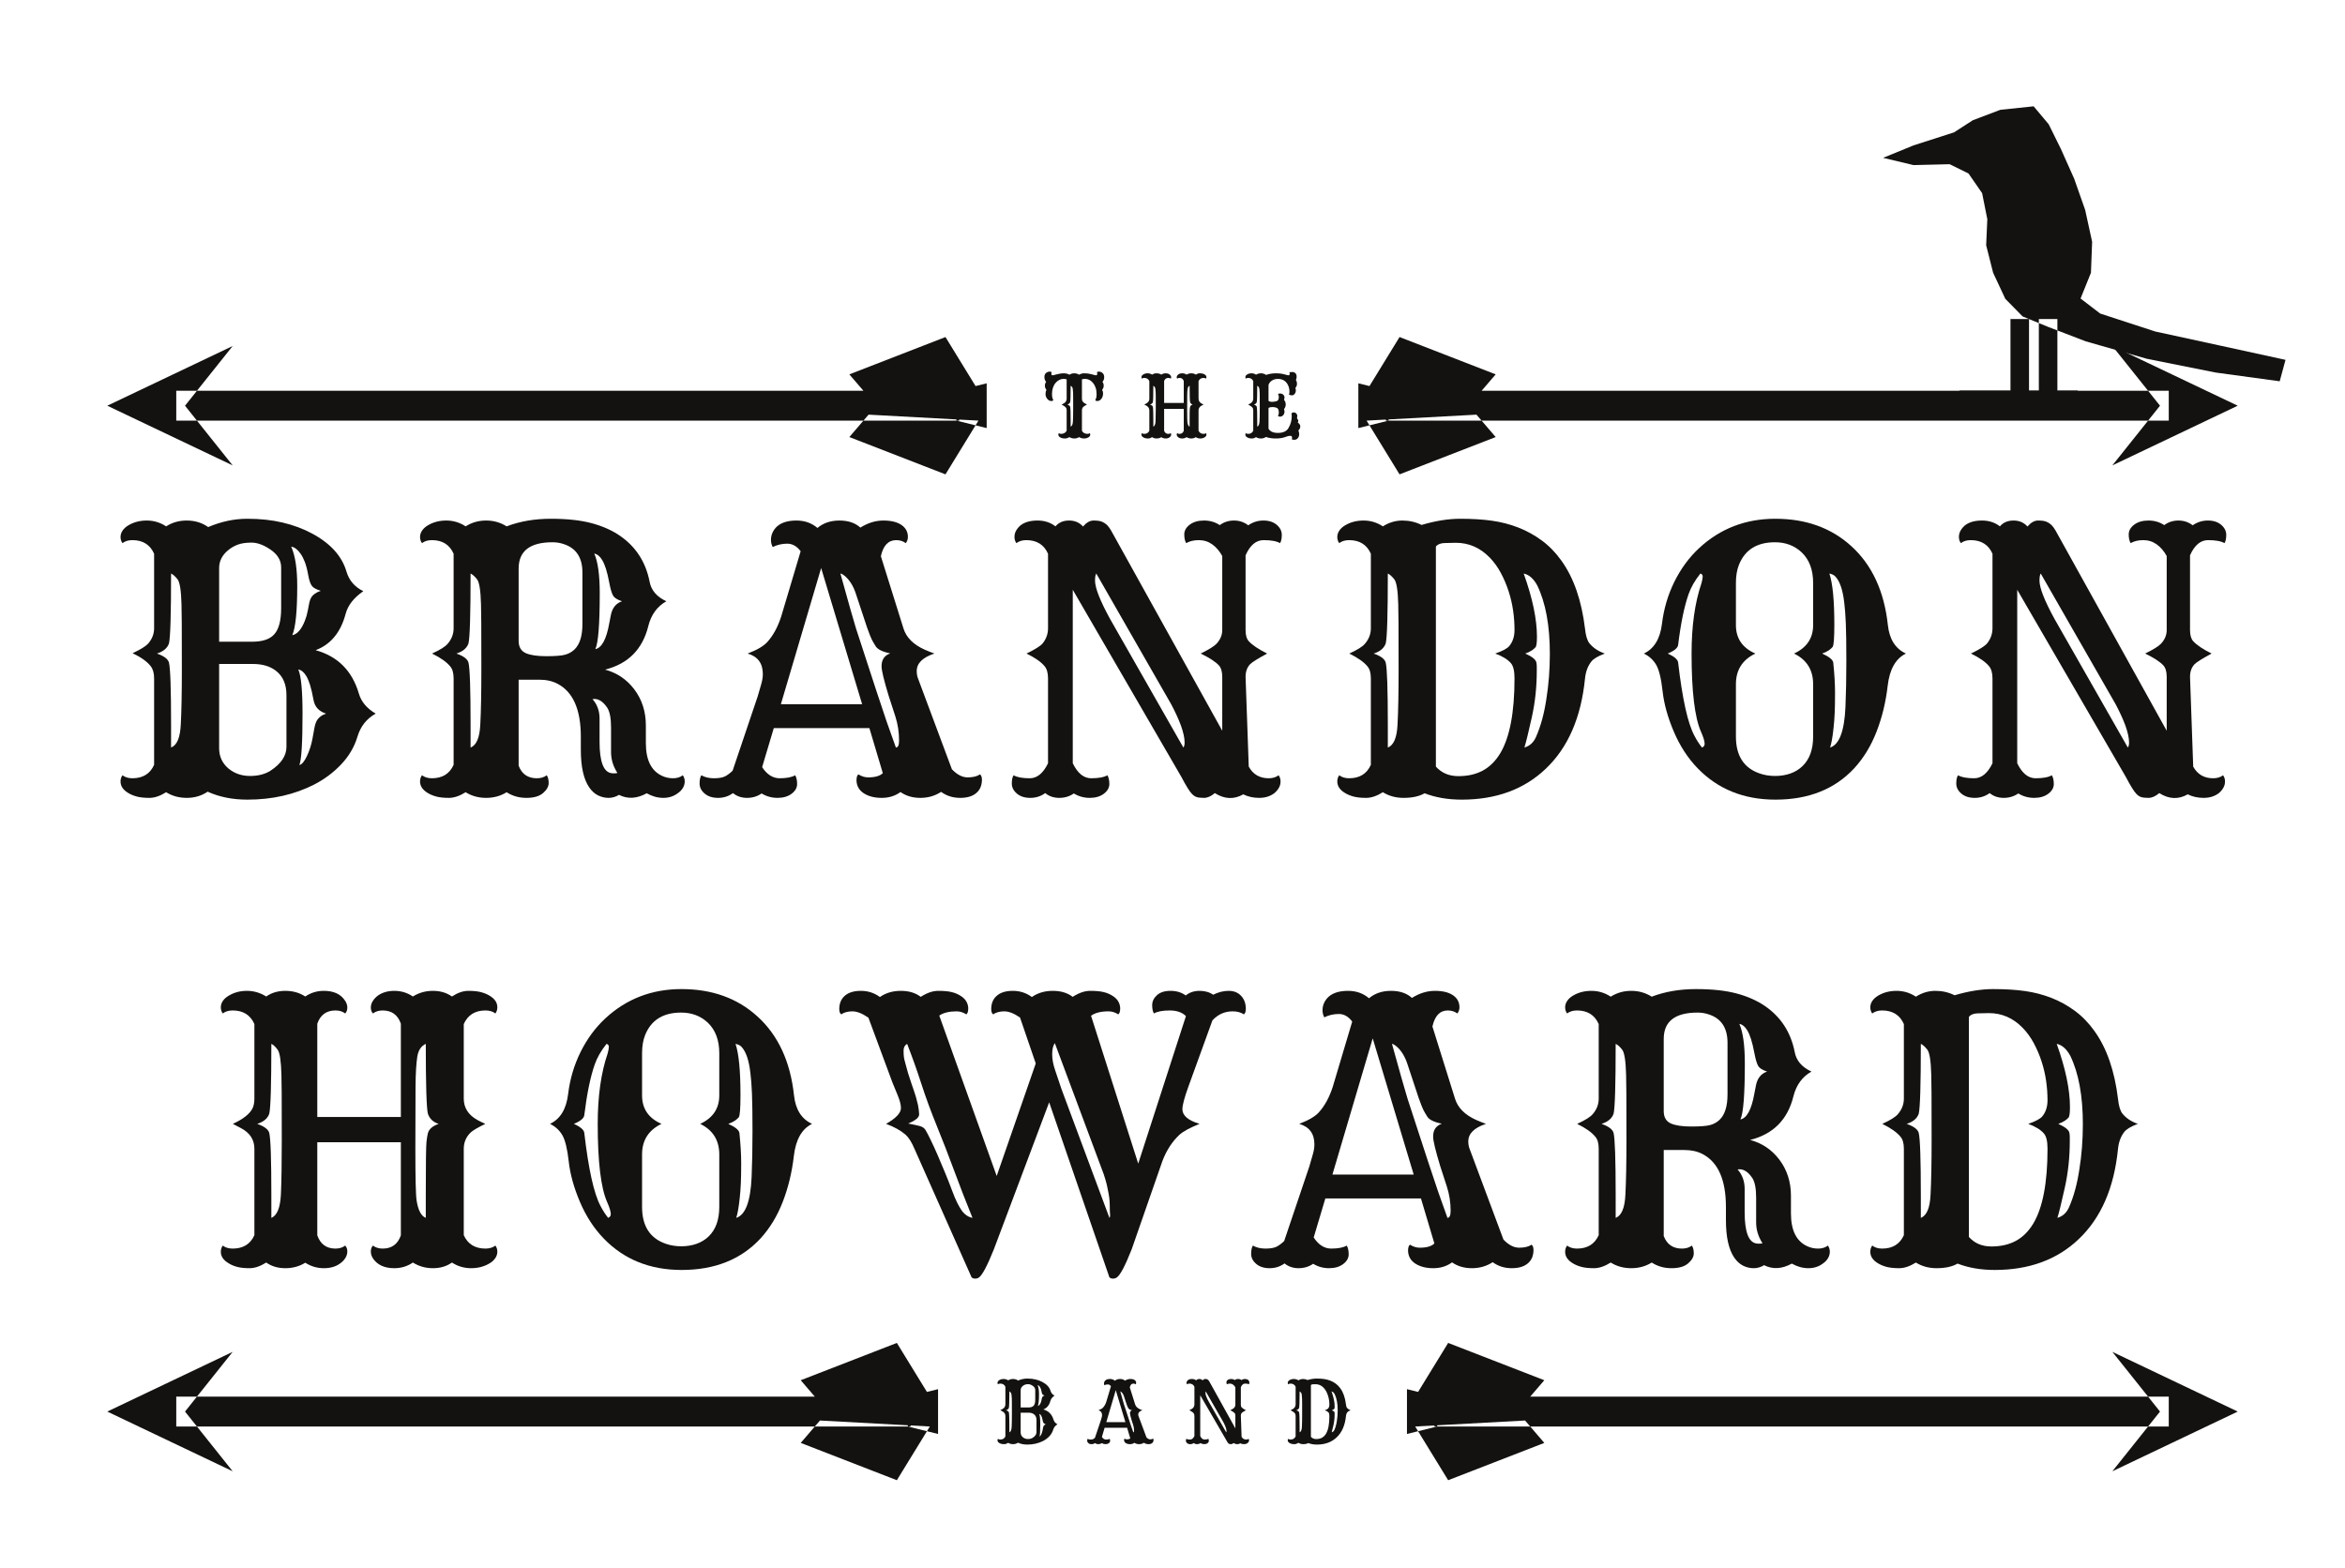
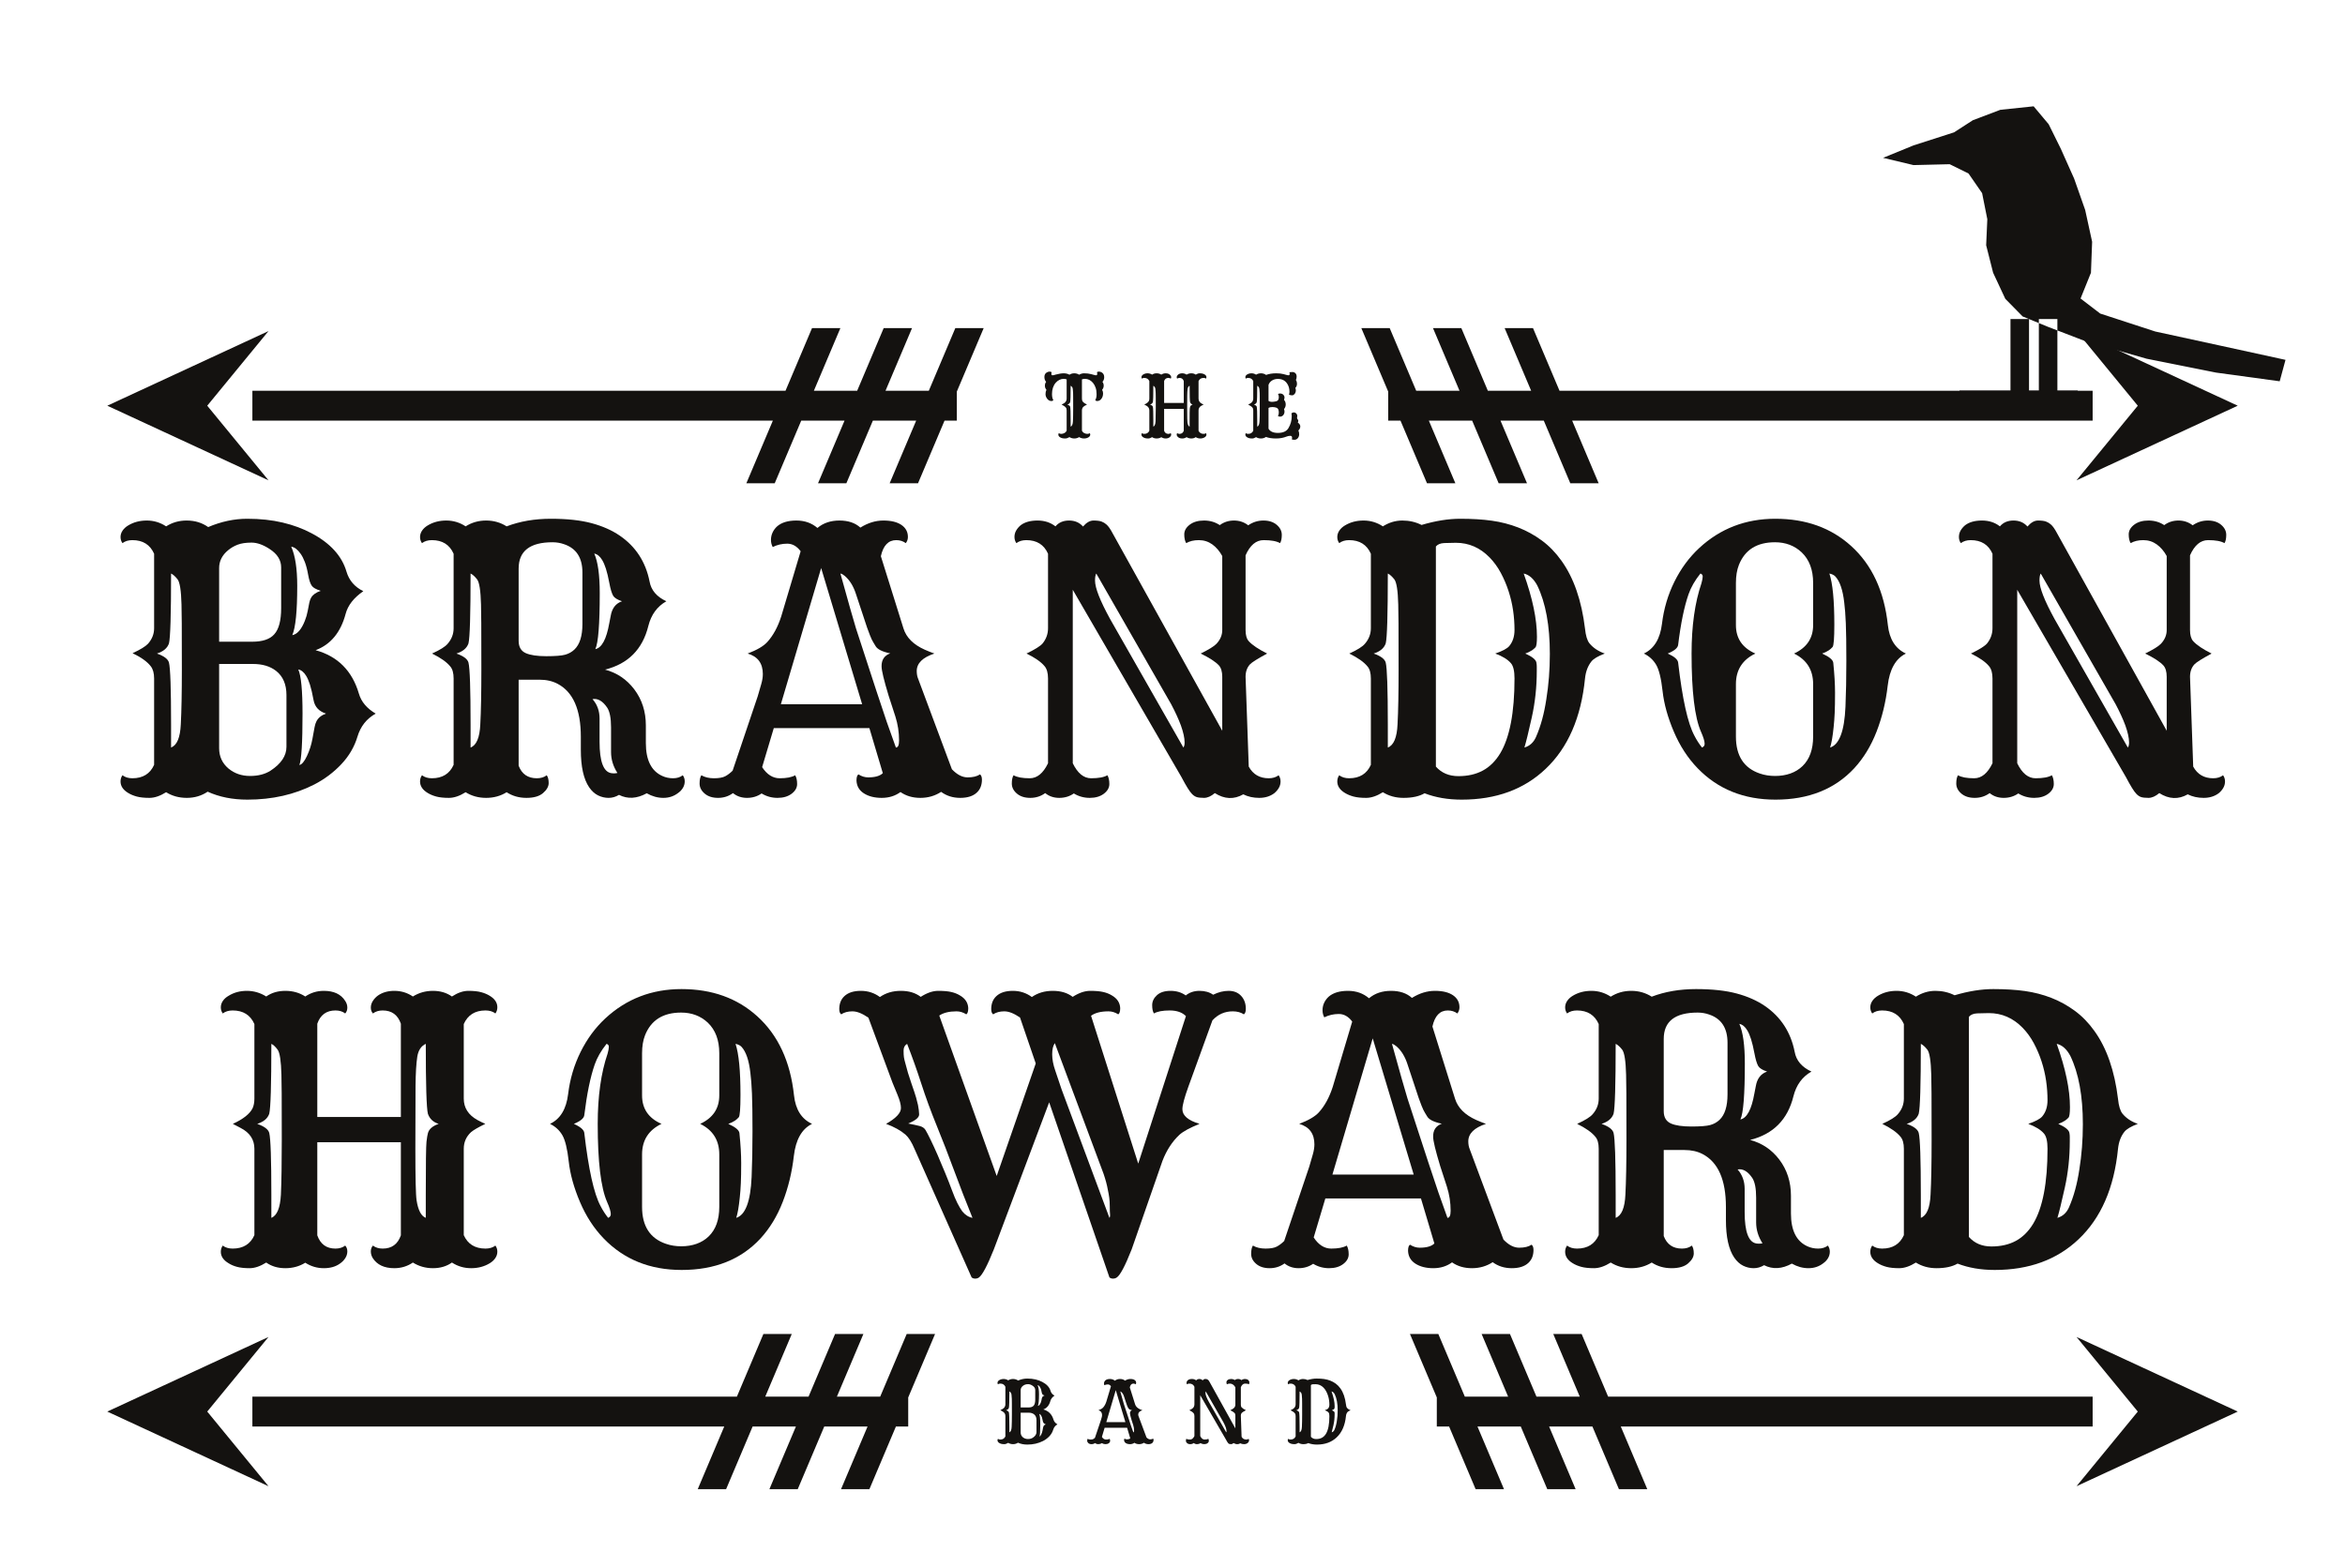
<svg xmlns="http://www.w3.org/2000/svg" viewBox="193.20 -343.69 1013.59 678.27" width="1014" height="678">
  <g fill="#141210">
    <path transform="translate(239.2046,0) scale(0.076433,-0.076433)" d="M450 -20Q384 -20 333 12Q282 -20 238.5 -20.0Q195 -20 167.0 -12.5Q139 -5 118 8Q75 34 75 73Q75 93 86 108Q108 91 142 91Q231 91 265 167V656Q265 701 246 725Q216 764 143 799Q210 830 231 853Q265 892 265 940V1362Q231 1439 142 1439Q108 1439 86 1422Q75 1437 75.0 1456.5Q75 1476 86.5 1493.0Q98 1510 118 1522Q164 1550 223.5 1550.0Q283 1550 333 1517Q385 1550 449 1550Q519 1550 571 1513Q682 1560 792.0 1560.0Q902 1560 992.5 1538.5Q1083 1517 1156 1478Q1315 1394 1354 1260Q1376 1186 1449 1150Q1368 1094 1349 1022Q1307 864 1179 816Q1367 764 1424 570Q1444 501 1519 457Q1442 414 1416.0 327.0Q1390 240 1324.5 170.5Q1259 101 1172 56Q1004 -30 793 -30Q667 -30 568 15Q516 -20 450 -20ZM820 864Q908 864 945 906Q984 949 984 1054V1285Q984 1346 920 1388Q864 1425 816.5 1425.0Q769 1425 738.5 1413.5Q708 1402 684 1382Q633 1340 633 1281V864ZM1041 1402Q1075 1326 1075 1180Q1075 965 1047 901Q1089 909 1118 982Q1129 1009 1134.5 1039.0Q1140 1069 1143.5 1085.5Q1147 1102 1154 1114Q1169 1139 1208 1152Q1168 1165 1158 1180Q1145 1197 1137.0 1242.0Q1129 1287 1118.0 1315.5Q1107 1344 1094 1362Q1069 1398 1041 1402ZM361 265Q411 284 416 396Q422 508 422.0 706.0Q422 904 421.5 969.5Q421 1035 420 1075Q417 1193 397.5 1217.5Q378 1242 361 1250Q361 902 349 854Q335 814 281 797Q341 776 349 746Q361 698 361 395ZM633 261Q633 191 686 146Q737 104 808 104Q877 104 924 134Q1014 193 1014 269V562Q1014 653 955 699Q905 738 824 738H633ZM1081 707Q1105 653 1105 457Q1105 209 1087 166Q1108 170 1130.0 217.0Q1152 264 1161.0 314.0Q1170 364 1173.5 382.0Q1177 400 1184 414Q1200 444 1238 457Q1178 476 1167.5 533.0Q1157 590 1147.0 621.0Q1137 652 1126 670Q1107 702 1081 707Z" />
    <path transform="translate(368.7648,0) scale(0.076433,-0.076433)" d="M565 12Q514 -20 449.0 -20.0Q384 -20 333 12Q282 -20 238.5 -20.0Q195 -20 167.0 -12.5Q139 -5 118 8Q75 34 75 73Q75 93 86 108Q108 91 142 91Q231 91 265 167V656Q265 702 246 724Q216 761 143 797Q211 828 231 852Q265 891 265 940V1362Q231 1439 142 1439Q108 1439 86 1422Q75 1437 75.0 1456.5Q75 1476 86.5 1493.0Q98 1510 118 1522Q164 1550 223.5 1550.0Q283 1550 333 1517Q385 1550 449.0 1550.0Q513 1550 565 1517Q678 1560 815.5 1560.0Q953 1560 1046.0 1535.0Q1139 1510 1206 1464Q1341 1371 1374 1205Q1387 1131 1469 1093Q1391 1049 1367 953Q1318 755 1122 706Q1223 679 1287 595Q1353 508 1353 390V290Q1353 146 1446 104Q1474 91 1507.0 91.0Q1540 91 1562 108Q1573 93 1573.0 73.5Q1573 54 1563.0 37.0Q1553 20 1536 8Q1500 -20 1452.0 -20.0Q1404 -20 1358 6Q1274 -40 1201 -3Q1173 -20 1142.0 -20.0Q1111 -20 1082.5 -6.0Q1054 8 1032 40Q985 109 985 252V326Q985 557 853 626Q809 649 750 649H633V162Q660 91 736 91Q770 91 792 108Q803 93 803.0 64.0Q803 35 771.5 7.5Q740 -20 677.0 -20.0Q614 -20 565 12ZM825 1427Q633 1427 633 1278V869Q633 817 674 799Q713 782 789.5 782.0Q866 782 896.5 790.5Q927 799 949 820Q994 863 994 964V1256Q994 1381 890 1416Q859 1427 825 1427ZM1061 1363Q1092 1293 1092 1139Q1092 874 1067 822Q1122 833 1146 969L1154 1010Q1165 1075 1218 1093Q1179 1106 1168 1124Q1156 1145 1146.5 1195.5Q1137 1246 1127.0 1277.0Q1117 1308 1106 1326Q1087 1358 1061 1363ZM361 265Q411 284 416 396Q422 508 422.0 706.0Q422 904 421.5 969.5Q421 1035 420 1075Q417 1193 397.5 1217.5Q378 1242 361 1250Q361 902 349 854Q335 814 281 797Q341 776 349 746Q361 698 361 395ZM1051 539Q1091 494 1091 429V297Q1091 131 1157 120Q1175 117 1192 121Q1156 177 1156 239V379Q1156 458 1134 491Q1096 547 1051 539Z" />
    <path transform="translate(500.771,0) scale(0.076433,-0.076433)" d="M119 7Q82 -20 34.5 -20.0Q-13 -20 -41.5 4.5Q-70 29 -70.0 61.0Q-70 93 -60 108Q-31 91 11.5 91.0Q54 91 75.5 102.5Q97 114 117 134L259 555L279 624Q288 655 288 681Q288 772 202 797Q281 827 313 862Q363 917 392 1007L502 1376Q470 1419 426.0 1419.0Q382 1419 344 1400Q334 1418 334.0 1440.5Q334 1463 343.5 1483.0Q353 1503 370 1518Q408 1550 478.0 1550.0Q548 1550 597 1508Q647 1550 721.5 1550.0Q796 1550 840 1510Q904 1550 970.0 1550.0Q1036 1550 1072.5 1525.0Q1109 1500 1109 1457Q1109 1437 1097 1422Q1074 1439 1043 1439Q976 1439 956 1348L1084 939Q1108 862 1204 819Q1231 807 1259 797Q1159 764 1159 698Q1159 673 1167 654L1358 142Q1402 96 1447.0 96.0Q1492 96 1517 113Q1528 105 1528.0 83.0Q1528 61 1521.0 42.5Q1514 24 1499 10Q1467 -20 1405.0 -20.0Q1343 -20 1297 14Q1245 -20 1179.5 -20.0Q1114 -20 1067 13Q1022 -20 961.0 -20.0Q900 -20 860.0 5.5Q820 31 818 78Q818 106 829 113Q856 96 884 96Q943 96 967 120L891 375H350L284 154Q325 91 383.5 91.0Q442 91 471 108Q482 90 482.0 58.5Q482 27 451.0 3.5Q420 -20 371.0 -20.0Q322 -20 281 5Q245 -20 198.5 -20.0Q152 -20 119 7ZM850 510 618 1281 390 510ZM1041 265Q1059 265 1059 305Q1059 375 1038 441L1000 558Q960 690 960 724Q959 780 1009 798Q940 812 925 841Q918 853 913.5 860.0Q909 867 904.5 876.5Q900 886 894.0 901.0Q888 916 878 944L816 1131Q794 1201 751 1237Q738 1248 727 1250Q794 1008 815 940Q960 494 989 411ZM1336 175 1338 169Z" />
    <path transform="translate(625.5159,0) scale(0.076433,-0.076433)" d="M254 7Q217 -20 169.5 -20.0Q122 -20 93.5 4.5Q65 29 65.0 61.0Q65 93 75 108Q104 91 166.5 91.0Q229 91 270 176V656Q270 703 250 726Q220 762 148 797Q221 832 240 855Q270 893 270 940V1362Q236 1439 147 1439Q113 1439 91 1422Q80 1437 80.0 1457.0Q80 1477 90.0 1494.0Q100 1511 116 1524Q151 1550 210.5 1550.0Q270 1550 312 1517Q340 1550 389.0 1550.0Q438 1550 468 1516Q497 1550 527.5 1550.0Q558 1550 573.5 1544.0Q589 1538 600 1528Q616 1515 636 1477L1256 360V665Q1256 709 1237 730Q1208 761 1134 797Q1203 831 1223 852Q1256 887 1256 930V1349Q1233 1391 1199.5 1415.0Q1166 1439 1123.5 1439.0Q1081 1439 1052 1422Q1041 1440 1041.0 1471.5Q1041 1503 1072.0 1526.5Q1103 1550 1153.0 1550.0Q1203 1550 1242 1524Q1277 1550 1322.5 1550.0Q1368 1550 1403 1523Q1442 1550 1489.0 1550.0Q1536 1550 1564.5 1525.5Q1593 1501 1593.0 1469.0Q1593 1437 1583 1422Q1554 1439 1490.0 1439.0Q1426 1439 1388 1353V930Q1388 887 1406 867Q1436 834 1510 797Q1429 753 1413 736Q1388 709 1388 665L1406 157Q1442 91 1519 91Q1553 91 1575 108Q1586 93 1586.0 73.0Q1586 53 1576.0 36.0Q1566 19 1550 6Q1515 -20 1465.0 -20.0Q1415 -20 1375 0Q1296 -45 1214 7Q1182 -20 1153.0 -20.0Q1124 -20 1110.0 -15.0Q1096 -10 1084 3Q1065 22 1025 98L410 1158V176Q451 91 514.0 91.0Q577 91 606 108Q617 90 617.0 58.5Q617 27 586.0 3.5Q555 -20 506.0 -20.0Q457 -20 416 5Q380 -20 333.5 -20.0Q287 -20 254 7ZM1036 265Q1043 274 1043.0 293.5Q1043 313 1037.5 337.5Q1032 362 1022 390Q1001 446 967 510L543 1250Q536 1239 536 1210Q536 1148 621 993Z" />
    <path transform="translate(765.5475,0) scale(0.076433,-0.076433)" d="M450 -20Q384 -20 333 12Q282 -20 238.5 -20.0Q195 -20 167.0 -12.5Q139 -5 118 8Q75 34 75 73Q75 93 86 108Q108 91 142 91Q231 91 265 167V656Q265 702 246 724Q216 761 143 797Q211 828 231 852Q265 891 265 940V1362Q231 1439 142 1439Q108 1439 86 1422Q75 1437 75.0 1456.5Q75 1476 86.5 1493.0Q98 1510 118 1522Q164 1550 223.5 1550.0Q283 1550 333 1517Q385 1550 443.5 1550.0Q502 1550 552 1525Q670 1560 771.0 1560.0Q872 1560 950.0 1549.0Q1028 1538 1099.0 1510.5Q1170 1483 1232.5 1437.0Q1295 1391 1344 1322Q1448 1177 1477 938Q1483 879 1502 855Q1534 816 1589 797Q1531 775 1513 752Q1483 714 1477 656Q1444 324 1254 144Q1071 -30 779 -30Q662 -30 569 6Q524 -20 450 -20ZM633 157Q681 103 760.5 103.0Q840 103 898.5 134.5Q957 166 997 232Q1078 367 1078 656Q1078 719 1058 742Q1031 774 969 797Q1030 818 1048 839Q1078 875 1078.0 930.5Q1078 986 1070.0 1041.0Q1062 1096 1044.5 1150.0Q1027 1204 1000.5 1253.5Q974 1303 937 1341Q856 1424 746 1424Q712 1424 680.0 1422.5Q648 1421 633 1403ZM1130 1250Q1205 1041 1205 892Q1205 841 1196.5 832.0Q1188 823 1178 816Q1160 804 1139 797Q1199 770 1202 745Q1204 734 1204 723V698Q1204 563 1176.0 436.5Q1148 310 1134 265Q1179 278 1199.5 324.5Q1220 371 1234.5 424.5Q1249 478 1258 538Q1278 661 1278 795Q1278 1035 1207 1182Q1176 1240 1130 1250ZM361 265Q411 284 416 396Q422 508 422.0 706.0Q422 904 421.5 969.5Q421 1035 420 1075Q417 1193 397.5 1217.5Q378 1242 361 1250Q361 902 349 854Q335 814 281 797Q341 776 349 746Q361 698 361 395Z" />
    <path transform="translate(900.3817,0) scale(0.076433,-0.076433)" d="M46 797Q133 838 148.5 965.5Q164 1093 219.0 1204.0Q274 1315 359 1394Q538 1560 790 1560Q1049 1560 1219 1406Q1396 1246 1427 958Q1440 838 1529 797Q1442 754 1426.0 615.0Q1410 476 1363.0 355.0Q1316 234 1237 148Q1072 -30 791 -30Q522 -30 350 148Q267 234 215.5 355.0Q164 476 152.0 584.0Q140 692 115.5 733.5Q91 775 46 797ZM677 797Q567 744 567 624V327Q567 164 702 118Q742 104 789.0 104.0Q836 104 875.5 118.0Q915 132 944 160Q1004 218 1004 327V624Q1004 744 896 797Q1004 847 1004 958V1197Q1004 1308 939 1370Q878 1427 788 1427Q635 1427 584 1299Q567 1256 567 1197V958Q567 845 677 797ZM1096 1250Q1124 1166 1124 961Q1124 845 1114.0 834.0Q1104 823 1094 816Q1076 804 1055 797Q1115 770 1118 745Q1128 647 1128.0 575.5Q1128 504 1126.0 460.5Q1124 417 1120 380Q1112 301 1100 265Q1178 289 1187 496Q1192 612 1192.0 754.5Q1192 897 1189.0 968.5Q1186 1040 1180 1086Q1168 1192 1130 1233Q1119 1245 1096 1250ZM375 265Q390 271 390 286Q390 308 369 355Q316 476 316 797Q316 1031 372 1195Q379 1220 379.0 1233.0Q379 1246 366 1250Q319 1191 299 1133Q262 1027 240 846Q237 820 181 797Q237 772 240 746Q276 436 332 332Q351 295 375 265Z" />
    <path transform="translate(1034.069,0) scale(0.076433,-0.076433)" d="M254 7Q217 -20 169.5 -20.0Q122 -20 93.5 4.5Q65 29 65.0 61.0Q65 93 75 108Q104 91 166.5 91.0Q229 91 270 176V656Q270 703 250 726Q220 762 148 797Q221 832 240 855Q270 893 270 940V1362Q236 1439 147 1439Q113 1439 91 1422Q80 1437 80.0 1457.0Q80 1477 90.0 1494.0Q100 1511 116 1524Q151 1550 210.5 1550.0Q270 1550 312 1517Q340 1550 389.0 1550.0Q438 1550 468 1516Q497 1550 527.5 1550.0Q558 1550 573.5 1544.0Q589 1538 600 1528Q616 1515 636 1477L1256 360V665Q1256 709 1237 730Q1208 761 1134 797Q1203 831 1223 852Q1256 887 1256 930V1349Q1233 1391 1199.5 1415.0Q1166 1439 1123.5 1439.0Q1081 1439 1052 1422Q1041 1440 1041.0 1471.5Q1041 1503 1072.0 1526.5Q1103 1550 1153.0 1550.0Q1203 1550 1242 1524Q1277 1550 1322.5 1550.0Q1368 1550 1403 1523Q1442 1550 1489.0 1550.0Q1536 1550 1564.5 1525.5Q1593 1501 1593.0 1469.0Q1593 1437 1583 1422Q1554 1439 1490.0 1439.0Q1426 1439 1388 1353V930Q1388 887 1406 867Q1436 834 1510 797Q1429 753 1413 736Q1388 709 1388 665L1406 157Q1442 91 1519 91Q1553 91 1575 108Q1586 93 1586.0 73.0Q1586 53 1576.0 36.0Q1566 19 1550 6Q1515 -20 1465.0 -20.0Q1415 -20 1375 0Q1296 -45 1214 7Q1182 -20 1153.0 -20.0Q1124 -20 1110.0 -15.0Q1096 -10 1084 3Q1065 22 1025 98L410 1158V176Q451 91 514.0 91.0Q577 91 606 108Q617 90 617.0 58.5Q617 27 586.0 3.5Q555 -20 506.0 -20.0Q457 -20 416 5Q380 -20 333.5 -20.0Q287 -20 254 7ZM1036 265Q1043 274 1043.0 293.5Q1043 313 1037.5 337.5Q1032 362 1022 390Q1001 446 967 510L543 1250Q536 1239 536 1210Q536 1148 621 993Z" />
    <path transform="translate(282.3541,203.4955) scale(0.076433,-0.076433)" d="M556 11Q506 -20 443.0 -20.0Q380 -20 335 12Q284 -20 241.0 -20.0Q198 -20 170.0 -12.5Q142 -5 122 8Q78 34 78 73Q78 93 89 108Q111 91 145 91Q234 91 268 167V656Q268 734 190 774L146 797Q235 838 258 886Q268 908 268 940V1362Q234 1439 145 1439Q111 1439 89 1422Q78 1437 78.0 1456.5Q78 1476 89.5 1493.0Q101 1510 122 1522Q167 1550 225.5 1550.0Q284 1550 335 1518Q380 1550 443.5 1550.0Q507 1550 556 1518Q603 1550 661 1550Q746 1550 782 1493Q794 1475 794.0 1455.0Q794 1435 782 1422Q760 1439 727 1439Q650 1439 624 1364V836H1097V1364Q1071 1439 994 1439Q961 1439 939 1422Q927 1435 927.0 1455.0Q927 1475 938.5 1493.0Q950 1511 968 1524Q1006 1550 1060 1550Q1118 1550 1165 1518Q1216 1550 1278.5 1550.0Q1341 1550 1386 1518Q1435 1550 1479.0 1550.0Q1523 1550 1551.0 1542.5Q1579 1535 1600 1522Q1643 1496 1643 1457Q1643 1437 1632 1422Q1610 1439 1576 1439Q1487 1439 1453 1362V940Q1453 862 1530 819Q1552 807 1575 797Q1515 768 1494 750Q1453 712 1453 656V167Q1487 91 1576 91Q1610 91 1632 108Q1643 93 1643.0 73.5Q1643 54 1631.5 37.0Q1620 20 1600 8Q1554 -20 1494.5 -20.0Q1435 -20 1386 12Q1341 -20 1278.5 -20.0Q1216 -20 1165 12Q1118 -20 1060 -20Q975 -20 938 37Q927 55 927.0 75.0Q927 95 939 108Q961 91 994 91Q1071 91 1097 166V693H624V166Q650 91 727 91Q760 91 782 108Q794 95 794.0 75.0Q794 55 782.5 37.0Q771 19 752 6Q716 -20 661 -20Q604 -20 556 11ZM1186 364Q1199 280 1238 265V395Q1238 661 1242.0 695.5Q1246 730 1250 744Q1259 779 1311 797Q1265 811 1250 854Q1238 902 1238 1250Q1199 1232 1190 1178Q1181 1119 1180.0 1011.5Q1179 904 1179.0 656.0Q1179 408 1186 364ZM364 265Q412 284 418 396Q423 508 423.0 706.0Q423 904 422.5 969.5Q422 1035 421 1075Q418 1192 399.5 1217.0Q381 1242 364 1250Q364 902 352 854Q338 814 284 797Q344 776 352 746Q364 698 364 395Z" />
    <path transform="translate(427.201,203.4955) scale(0.076433,-0.076433)" d="M46 797Q133 838 148.5 965.5Q164 1093 219.0 1204.0Q274 1315 359 1394Q538 1560 790 1560Q1049 1560 1219 1406Q1396 1246 1427 958Q1440 838 1529 797Q1442 754 1426.0 615.0Q1410 476 1363.0 355.0Q1316 234 1237 148Q1072 -30 791 -30Q522 -30 350 148Q267 234 215.5 355.0Q164 476 152.0 584.0Q140 692 115.5 733.5Q91 775 46 797ZM677 797Q567 744 567 624V327Q567 164 702 118Q742 104 789.0 104.0Q836 104 875.5 118.0Q915 132 944 160Q1004 218 1004 327V624Q1004 744 896 797Q1004 847 1004 958V1197Q1004 1308 939 1370Q878 1427 788 1427Q635 1427 584 1299Q567 1256 567 1197V958Q567 845 677 797ZM1096 1250Q1124 1166 1124 961Q1124 845 1114.0 834.0Q1104 823 1094 816Q1076 804 1055 797Q1115 770 1118 745Q1128 647 1128.0 575.5Q1128 504 1126.0 460.5Q1124 417 1120 380Q1112 301 1100 265Q1178 289 1187 496Q1192 612 1192.0 754.5Q1192 897 1189.0 968.5Q1186 1040 1180 1086Q1168 1192 1130 1233Q1119 1245 1096 1250ZM375 265Q390 271 390 286Q390 308 369 355Q316 476 316 797Q316 1031 372 1195Q379 1220 379.0 1233.0Q379 1246 366 1250Q319 1191 299 1133Q262 1027 240 846Q237 820 181 797Q237 772 240 746Q276 436 332 332Q351 295 375 265Z" />
    <path transform="translate(560.8887,203.4955) scale(0.076433,-0.076433)" d="M1876 880Q1876 826 1973 797Q1891 764 1859 735Q1798 678 1763 587L1589 87Q1533 -55 1504 -73Q1495 -79 1483.0 -79.0Q1471 -79 1463 -72L1122 919L809 87Q753 -53 724 -73Q715 -79 703.0 -79.0Q691 -79 683 -72L360 655Q336 712 309 736Q267 772 199 797Q285 846 283 888Q283 915 263 963L235 1031L99 1398Q47 1434 8.5 1434.0Q-30 1434 -55 1417Q-66 1425 -66.0 1447.0Q-66 1469 -59.0 1487.5Q-52 1506 -37 1520Q-5 1550 56.0 1550.0Q117 1550 164 1515Q214 1550 282.5 1550.0Q351 1550 395 1516Q448 1550 494.0 1550.0Q540 1550 568.0 1543.5Q596 1537 617 1524Q662 1498 664 1452Q664 1424 653 1417Q626 1434 598 1434Q535 1434 500 1410L825 502L1046 1139L957 1399Q906 1434 868.0 1434.0Q830 1434 805 1417Q794 1425 794.0 1447.0Q794 1469 801.0 1487.5Q808 1506 823 1520Q855 1550 916.0 1550.0Q977 1550 1024 1515Q1074 1550 1142.5 1550.0Q1211 1550 1255 1516Q1308 1550 1354.0 1550.0Q1400 1550 1428.0 1543.5Q1456 1537 1477 1524Q1522 1498 1524 1452Q1524 1424 1513 1417Q1486 1434 1458 1434Q1393 1434 1359 1409L1626 572L1896 1407Q1864 1439 1804.0 1439.0Q1744 1439 1715 1422Q1705 1437 1705.0 1469.0Q1705 1501 1732.0 1525.5Q1759 1550 1809.0 1550.0Q1859 1550 1895 1524Q1927 1550 1973.0 1550.0Q2019 1550 2050 1528Q2094 1550 2138.0 1550.0Q2182 1550 2208.5 1521.5Q2235 1493 2235 1448Q2235 1425 2224 1417Q2198 1434 2161 1434Q2093 1434 2046 1383L1910 1008Q1876 914 1876 880ZM1154 1254Q1139 1233 1139.0 1191.0Q1139 1149 1156 1100L1192 993L1463 265Q1468 271 1466.5 286.0Q1465 301 1465.0 329.5Q1465 358 1462.0 379.5Q1459 401 1454 424Q1447 464 1430 514ZM318 1250Q298 1238 298.0 1212.5Q298 1187 300.0 1174.0Q302 1161 308 1140Q321 1087 341.5 1028.5Q362 970 369.0 945.5Q376 921 379.5 904.0Q383 887 384.0 876.0Q385 865 386 852Q388 825 324 799Q365 791 388.5 785.0Q412 779 422.0 762.5Q432 746 450.5 708.0Q469 670 490 622L533 520Q555 467 571.5 422.0Q588 377 602.5 348.5Q617 320 630 302Q655 271 688 265Q633 400 584.5 531.5Q536 663 486.0 785.5Q436 908 398.5 1024.0Q361 1140 318 1250Z" />
    <path transform="translate(739.3661,203.4955) scale(0.076433,-0.076433)" d="M119 7Q82 -20 34.5 -20.0Q-13 -20 -41.5 4.5Q-70 29 -70.0 61.0Q-70 93 -60 108Q-31 91 11.5 91.0Q54 91 75.5 102.5Q97 114 117 134L259 555L279 624Q288 655 288 681Q288 772 202 797Q281 827 313 862Q363 917 392 1007L502 1376Q470 1419 426.0 1419.0Q382 1419 344 1400Q334 1418 334.0 1440.5Q334 1463 343.5 1483.0Q353 1503 370 1518Q408 1550 478.0 1550.0Q548 1550 597 1508Q647 1550 721.5 1550.0Q796 1550 840 1510Q904 1550 970.0 1550.0Q1036 1550 1072.5 1525.0Q1109 1500 1109 1457Q1109 1437 1097 1422Q1074 1439 1043 1439Q976 1439 956 1348L1084 939Q1108 862 1204 819Q1231 807 1259 797Q1159 764 1159 698Q1159 673 1167 654L1358 142Q1402 96 1447.0 96.0Q1492 96 1517 113Q1528 105 1528.0 83.0Q1528 61 1521.0 42.5Q1514 24 1499 10Q1467 -20 1405.0 -20.0Q1343 -20 1297 14Q1245 -20 1179.5 -20.0Q1114 -20 1067 13Q1022 -20 961.0 -20.0Q900 -20 860.0 5.5Q820 31 818 78Q818 106 829 113Q856 96 884 96Q943 96 967 120L891 375H350L284 154Q325 91 383.5 91.0Q442 91 471 108Q482 90 482.0 58.5Q482 27 451.0 3.5Q420 -20 371.0 -20.0Q322 -20 281 5Q245 -20 198.5 -20.0Q152 -20 119 7ZM850 510 618 1281 390 510ZM1041 265Q1059 265 1059 305Q1059 375 1038 441L1000 558Q960 690 960 724Q959 780 1009 798Q940 812 925 841Q918 853 913.5 860.0Q909 867 904.5 876.5Q900 886 894.0 901.0Q888 916 878 944L816 1131Q794 1201 751 1237Q738 1248 727 1250Q794 1008 815 940Q960 494 989 411ZM1336 175 1338 169Z" />
    <path transform="translate(864.1111,203.4955) scale(0.076433,-0.076433)" d="M565 12Q514 -20 449.0 -20.0Q384 -20 333 12Q282 -20 238.5 -20.0Q195 -20 167.0 -12.5Q139 -5 118 8Q75 34 75 73Q75 93 86 108Q108 91 142 91Q231 91 265 167V656Q265 702 246 724Q216 761 143 797Q211 828 231 852Q265 891 265 940V1362Q231 1439 142 1439Q108 1439 86 1422Q75 1437 75.0 1456.5Q75 1476 86.5 1493.0Q98 1510 118 1522Q164 1550 223.5 1550.0Q283 1550 333 1517Q385 1550 449.0 1550.0Q513 1550 565 1517Q678 1560 815.5 1560.0Q953 1560 1046.0 1535.0Q1139 1510 1206 1464Q1341 1371 1374 1205Q1387 1131 1469 1093Q1391 1049 1367 953Q1318 755 1122 706Q1223 679 1287 595Q1353 508 1353 390V290Q1353 146 1446 104Q1474 91 1507.0 91.0Q1540 91 1562 108Q1573 93 1573.0 73.5Q1573 54 1563.0 37.0Q1553 20 1536 8Q1500 -20 1452.0 -20.0Q1404 -20 1358 6Q1274 -40 1201 -3Q1173 -20 1142.0 -20.0Q1111 -20 1082.5 -6.0Q1054 8 1032 40Q985 109 985 252V326Q985 557 853 626Q809 649 750 649H633V162Q660 91 736 91Q770 91 792 108Q803 93 803.0 64.0Q803 35 771.5 7.5Q740 -20 677.0 -20.0Q614 -20 565 12ZM825 1427Q633 1427 633 1278V869Q633 817 674 799Q713 782 789.5 782.0Q866 782 896.5 790.5Q927 799 949 820Q994 863 994 964V1256Q994 1381 890 1416Q859 1427 825 1427ZM1061 1363Q1092 1293 1092 1139Q1092 874 1067 822Q1122 833 1146 969L1154 1010Q1165 1075 1218 1093Q1179 1106 1168 1124Q1156 1145 1146.5 1195.5Q1137 1246 1127.0 1277.0Q1117 1308 1106 1326Q1087 1358 1061 1363ZM361 265Q411 284 416 396Q422 508 422.0 706.0Q422 904 421.5 969.5Q421 1035 420 1075Q417 1193 397.5 1217.5Q378 1242 361 1250Q361 902 349 854Q335 814 281 797Q341 776 349 746Q361 698 361 395ZM1051 539Q1091 494 1091 429V297Q1091 131 1157 120Q1175 117 1192 121Q1156 177 1156 239V379Q1156 458 1134 491Q1096 547 1051 539Z" />
    <path transform="translate(996.1172,203.4955) scale(0.076433,-0.076433)" d="M450 -20Q384 -20 333 12Q282 -20 238.5 -20.0Q195 -20 167.0 -12.5Q139 -5 118 8Q75 34 75 73Q75 93 86 108Q108 91 142 91Q231 91 265 167V656Q265 702 246 724Q216 761 143 797Q211 828 231 852Q265 891 265 940V1362Q231 1439 142 1439Q108 1439 86 1422Q75 1437 75.0 1456.5Q75 1476 86.5 1493.0Q98 1510 118 1522Q164 1550 223.5 1550.0Q283 1550 333 1517Q385 1550 443.5 1550.0Q502 1550 552 1525Q670 1560 771.0 1560.0Q872 1560 950.0 1549.0Q1028 1538 1099.0 1510.5Q1170 1483 1232.5 1437.0Q1295 1391 1344 1322Q1448 1177 1477 938Q1483 879 1502 855Q1534 816 1589 797Q1531 775 1513 752Q1483 714 1477 656Q1444 324 1254 144Q1071 -30 779 -30Q662 -30 569 6Q524 -20 450 -20ZM633 157Q681 103 760.5 103.0Q840 103 898.5 134.5Q957 166 997 232Q1078 367 1078 656Q1078 719 1058 742Q1031 774 969 797Q1030 818 1048 839Q1078 875 1078.0 930.5Q1078 986 1070.0 1041.0Q1062 1096 1044.5 1150.0Q1027 1204 1000.5 1253.5Q974 1303 937 1341Q856 1424 746 1424Q712 1424 680.0 1422.5Q648 1421 633 1403ZM1130 1250Q1205 1041 1205 892Q1205 841 1196.5 832.0Q1188 823 1178 816Q1160 804 1139 797Q1199 770 1202 745Q1204 734 1204 723V698Q1204 563 1176.0 436.5Q1148 310 1134 265Q1179 278 1199.5 324.5Q1220 371 1234.5 424.5Q1249 478 1258 538Q1278 661 1278 795Q1278 1035 1207 1182Q1176 1240 1130 1250ZM361 265Q411 284 416 396Q422 508 422.0 706.0Q422 904 421.5 969.5Q421 1035 420 1075Q417 1193 397.5 1217.5Q378 1242 361 1250Q361 902 349 854Q335 814 281 797Q341 776 349 746Q361 698 361 395Z" />
    <g transform="translate(0,-154.331)">
      <path transform="translate(643.9531,0) scale(0.017962,-0.017962)" d="M871 13Q819 -20 755.5 -20.0Q692 -20 638 13Q583 -20 537.0 -20.0Q491 -20 463.0 -12.5Q435 -5 414 8Q371 34 371 73Q371 93 382 108Q404 91 440.5 91.0Q477 91 514.5 110.0Q552 129 571 169V656Q571 702 552 724Q522 761 449 797Q517 828 537 852Q571 891 571 940V1404Q538 1416 492.5 1416.0Q447 1416 397.0 1392.0Q347 1368 307 1322Q218 1218 218 1050Q218 953 250 907Q238 882 205.0 882.0Q172 882 146.0 897.0Q120 912 101 938Q62 990 62.0 1050.0Q62 1110 84 1152Q47 1196 47.0 1251.5Q47 1307 77 1343Q35 1388 35 1464Q35 1552 116 1582Q140 1591 158 1591Q192 1591 209 1576Q202 1552 202 1542Q202 1502 230 1502Q245 1502 261 1506L306 1519Q423 1550 501.0 1550.0Q579 1550 638 1516Q689 1550 754.0 1550.0Q819 1550 872 1516Q929 1550 990 1550Q1087 1550 1160 1530L1249 1506Q1265 1502 1280 1502Q1308 1502 1308 1542Q1308 1552 1301 1576Q1318 1591 1344.0 1591.0Q1370 1591 1394.0 1582.0Q1418 1573 1436 1556Q1475 1521 1475.0 1455.5Q1475 1390 1433 1343Q1463 1307 1463.0 1252.0Q1463 1197 1425 1152Q1448 1111 1448.0 1070.0Q1448 1029 1438.0 996.0Q1428 963 1409 938Q1368 882 1306 882Q1272 882 1260 907Q1292 953 1292.0 1045.5Q1292 1138 1267.5 1206.5Q1243 1275 1203 1322Q1122 1416 1012 1416Q970 1416 939 1404V940Q939 891 960 867Q993 828 1061 797Q988 761 968 738Q939 702 939 656V169Q957 129 994.5 110.0Q1032 91 1069.0 91.0Q1106 91 1128 108Q1139 93 1139.0 73.5Q1139 54 1127.5 37.0Q1116 20 1096 8Q1050 -20 988.5 -20.0Q927 -20 871 13ZM667 265Q717 284 722 396Q728 508 728.0 706.0Q728 904 727.5 969.5Q727 1035 726 1075Q723 1193 703.5 1217.5Q684 1242 667 1250Q667 902 655 854Q641 814 587 797Q647 776 655 746Q667 698 667 395Z" />
      <path transform="translate(685.1636,0) scale(0.017962,-0.017962)" d="M556 11Q506 -20 443.0 -20.0Q380 -20 335 12Q284 -20 241.0 -20.0Q198 -20 170.0 -12.5Q142 -5 122 8Q78 34 78 73Q78 93 89 108Q111 91 145 91Q234 91 268 167V656Q268 734 190 774L146 797Q235 838 258 886Q268 908 268 940V1362Q234 1439 145 1439Q111 1439 89 1422Q78 1437 78.0 1456.5Q78 1476 89.5 1493.0Q101 1510 122 1522Q167 1550 225.5 1550.0Q284 1550 335 1518Q380 1550 443.5 1550.0Q507 1550 556 1518Q603 1550 661 1550Q746 1550 782 1493Q794 1475 794.0 1455.0Q794 1435 782 1422Q760 1439 727 1439Q650 1439 624 1364V836H1097V1364Q1071 1439 994 1439Q961 1439 939 1422Q927 1435 927.0 1455.0Q927 1475 938.5 1493.0Q950 1511 968 1524Q1006 1550 1060 1550Q1118 1550 1165 1518Q1216 1550 1278.5 1550.0Q1341 1550 1386 1518Q1435 1550 1479.0 1550.0Q1523 1550 1551.0 1542.5Q1579 1535 1600 1522Q1643 1496 1643 1457Q1643 1437 1632 1422Q1610 1439 1576 1439Q1487 1439 1453 1362V940Q1453 862 1530 819Q1552 807 1575 797Q1515 768 1494 750Q1453 712 1453 656V167Q1487 91 1576 91Q1610 91 1632 108Q1643 93 1643.0 73.5Q1643 54 1631.5 37.0Q1620 20 1600 8Q1554 -20 1494.5 -20.0Q1435 -20 1386 12Q1341 -20 1278.5 -20.0Q1216 -20 1165 12Q1118 -20 1060 -20Q975 -20 938 37Q927 55 927.0 75.0Q927 95 939 108Q961 91 994 91Q1071 91 1097 166V693H624V166Q650 91 727 91Q760 91 782 108Q794 95 794.0 75.0Q794 55 782.5 37.0Q771 19 752 6Q716 -20 661 -20Q604 -20 556 11ZM1186 364Q1199 280 1238 265V395Q1238 661 1242.0 695.5Q1246 730 1250 744Q1259 779 1311 797Q1265 811 1250 854Q1238 902 1238 1250Q1199 1232 1190 1178Q1181 1119 1180.0 1011.5Q1179 904 1179.0 656.0Q1179 408 1186 364ZM364 265Q412 284 418 396Q423 508 423.0 706.0Q423 904 422.5 969.5Q422 1035 421 1075Q418 1192 399.5 1217.0Q381 1242 364 1250Q364 902 352 854Q338 814 284 797Q344 776 352 746Q364 698 364 395Z" />
      <path transform="translate(730.1639,0) scale(0.017962,-0.017962)" d="M450 -20Q384 -20 333 12Q282 -20 238.5 -20.0Q195 -20 167.0 -12.5Q139 -5 118 8Q75 34 75 73Q75 93 86 108Q108 91 142 91Q231 91 265 167V656Q265 702 246 724Q216 761 143 797Q211 828 231 852Q265 891 265 940V1362Q231 1439 142 1439Q108 1439 86 1422Q75 1437 75.0 1456.5Q75 1476 86.5 1493.0Q98 1510 118 1522Q164 1550 223.5 1550.0Q283 1550 333 1517Q385 1550 452.0 1550.0Q519 1550 574 1511Q680 1550 819 1550Q922 1550 995 1530L1084 1506Q1100 1502 1115 1502Q1143 1502 1143 1542Q1143 1552 1136 1576Q1164 1581 1207.0 1581.0Q1250 1581 1280.0 1552.5Q1310 1524 1310.0 1470.5Q1310 1417 1291 1392Q1318 1352 1318.0 1294.5Q1318 1237 1279 1198Q1291 1168 1291.0 1139.5Q1291 1111 1281.5 1087.5Q1272 1064 1258 1048Q1230 1019 1201 1019Q1159 1019 1125 1037Q1137 1061 1137 1108Q1137 1218 1082 1301Q1007 1415 857 1415Q781 1415 719.5 1378.0Q658 1341 633 1272V885Q668 863 698.5 863.0Q729 863 744.5 864.0Q760 865 776 868Q817 874 839 884Q881 904 881 982Q881 1026 860 1050Q880 1064 910 1064Q977 1064 1007 1010Q1018 991 1018.0 968.0Q1018 945 1006 911Q1047 864 1047.0 799.5Q1047 735 1006 688Q1018 654 1018.0 626.5Q1018 599 1007.0 574.0Q996 549 980 534Q949 506 910 506Q882 506 860 522Q881 557 881 604Q881 697 830 719Q785 737 727.0 737.0Q669 737 633 716V216Q691 114 857 114Q1045 114 1113 230Q1192 363 1192 515Q1192 559 1184 583Q1209 608 1236.0 608.0Q1263 608 1277.0 600.5Q1291 593 1302 582Q1326 555 1326 527L1320 478Q1320 459 1330 447Q1350 426 1350.0 407.5Q1350 389 1338 363Q1361 350 1379.5 324.5Q1398 299 1398 272Q1398 215 1350 170Q1371 140 1371.0 83.5Q1371 27 1338.5 -12.5Q1306 -52 1254 -52Q1226 -52 1196 -46Q1200 -24 1200 -2Q1200 44 1158 44Q1111 44 1064 25Q953 -20 811.5 -20.0Q670 -20 571 17Q519 -20 450 -20ZM361 265Q411 284 416 396Q422 508 422.0 706.0Q422 904 421.5 969.5Q421 1035 420 1075Q417 1193 397.5 1217.5Q378 1242 361 1250Q361 902 349 854Q335 814 281 797Q341 776 349 746Q361 698 361 395ZM613 275Q613 272 614 270Z" />
    </g>
    <g transform="translate(619.61,0) scale(-1,1)">
-       <path d="M 11.88 -174.61 L 350.57 -174.61 L 350.57 -161.70 L 11.88 -161.70 Z M 380.40 -168.15 L 326.16 -193.98 L 346.78 -168.15 L 326.16 -142.32 Z M 0.00 -177.84 L 13.07 -174.61 L 13.07 -161.70 L 0.00 -158.47 Z M 3.56 -174.61 L 17.82 -197.86 L 59.41 -181.71 L 51.09 -172.03 Z M 3.56 -161.70 L 17.82 -138.45 L 59.41 -154.59 L 51.09 -164.28 Z" />
+       <path d="M 12.91 -174.61 L 317.64 -174.61 L 317.64 -161.70 L 12.91 -161.70 Z M 380.40 -168.15 L 310.67 -200.44 L 337.17 -168.15 L 310.67 -135.87 Z M 1.29 -201.73 L 13.56 -201.73 L 41.97 -134.58 L 29.70 -134.58 Z M 32.29 -201.73 L 44.55 -201.73 L 72.96 -134.58 L 60.70 -134.58 Z M 63.28 -201.73 L 75.55 -201.73 L 103.96 -134.58 L 91.69 -134.58 Z" />
    </g>
    <g transform="translate(780.39,0)">
-       <path d="M 11.88 -174.61 L 350.57 -174.61 L 350.57 -161.70 L 11.88 -161.70 Z M 380.40 -168.15 L 326.16 -193.98 L 346.78 -168.15 L 326.16 -142.32 Z M 0.00 -177.84 L 13.07 -174.61 L 13.07 -161.70 L 0.00 -158.47 Z M 3.56 -174.61 L 17.82 -197.86 L 59.41 -181.71 L 51.09 -172.03 Z M 3.56 -161.70 L 17.82 -138.45 L 59.41 -154.59 L 51.09 -164.28 Z" />
+       <path d="M 12.91 -174.61 L 317.64 -174.61 L 317.64 -161.70 L 12.91 -161.70 Z M 380.40 -168.15 L 310.67 -200.44 L 337.17 -168.15 L 310.67 -135.87 Z M 1.29 -201.73 L 13.56 -201.73 L 41.97 -134.58 L 29.70 -134.58 Z M 32.29 -201.73 L 44.55 -201.73 L 72.96 -134.58 L 60.70 -134.58 Z M 63.28 -201.73 L 75.55 -201.73 L 103.96 -134.58 L 91.69 -134.58 Z" />
    </g>
    <g transform="translate(0,280.801)">
      <path transform="translate(622.9438,0) scale(0.017962,-0.017962)" d="M450 -20Q384 -20 333 12Q282 -20 238.5 -20.0Q195 -20 167.0 -12.5Q139 -5 118 8Q75 34 75 73Q75 93 86 108Q108 91 142 91Q231 91 265 167V656Q265 701 246 725Q216 764 143 799Q210 830 231 853Q265 892 265 940V1362Q231 1439 142 1439Q108 1439 86 1422Q75 1437 75.0 1456.5Q75 1476 86.5 1493.0Q98 1510 118 1522Q164 1550 223.5 1550.0Q283 1550 333 1517Q385 1550 449 1550Q519 1550 571 1513Q682 1560 792.0 1560.0Q902 1560 992.5 1538.5Q1083 1517 1156 1478Q1315 1394 1354 1260Q1376 1186 1449 1150Q1368 1094 1349 1022Q1307 864 1179 816Q1367 764 1424 570Q1444 501 1519 457Q1442 414 1416.0 327.0Q1390 240 1324.5 170.5Q1259 101 1172 56Q1004 -30 793 -30Q667 -30 568 15Q516 -20 450 -20ZM820 864Q908 864 945 906Q984 949 984 1054V1285Q984 1346 920 1388Q864 1425 816.5 1425.0Q769 1425 738.5 1413.5Q708 1402 684 1382Q633 1340 633 1281V864ZM1041 1402Q1075 1326 1075 1180Q1075 965 1047 901Q1089 909 1118 982Q1129 1009 1134.5 1039.0Q1140 1069 1143.5 1085.5Q1147 1102 1154 1114Q1169 1139 1208 1152Q1168 1165 1158 1180Q1145 1197 1137.0 1242.0Q1129 1287 1118.0 1315.5Q1107 1344 1094 1362Q1069 1398 1041 1402ZM361 265Q411 284 416 396Q422 508 422.0 706.0Q422 904 421.5 969.5Q421 1035 420 1075Q417 1193 397.5 1217.5Q378 1242 361 1250Q361 902 349 854Q335 814 281 797Q341 776 349 746Q361 698 361 395ZM633 261Q633 191 686 146Q737 104 808 104Q877 104 924 134Q1014 193 1014 269V562Q1014 653 955 699Q905 738 824 738H633ZM1081 707Q1105 653 1105 457Q1105 209 1087 166Q1108 170 1130.0 217.0Q1152 264 1161.0 314.0Q1170 364 1173.5 382.0Q1177 400 1184 414Q1200 444 1238 457Q1178 476 1167.5 533.0Q1157 590 1147.0 621.0Q1137 652 1126 670Q1107 702 1081 707Z" />
      <path transform="translate(664.3518,0) scale(0.017962,-0.017962)" d="M119 7Q82 -20 34.5 -20.0Q-13 -20 -41.5 4.5Q-70 29 -70.0 61.0Q-70 93 -60 108Q-31 91 11.5 91.0Q54 91 75.5 102.5Q97 114 117 134L259 555L279 624Q288 655 288 681Q288 772 202 797Q281 827 313 862Q363 917 392 1007L502 1376Q470 1419 426.0 1419.0Q382 1419 344 1400Q334 1418 334.0 1440.5Q334 1463 343.5 1483.0Q353 1503 370 1518Q408 1550 478.0 1550.0Q548 1550 597 1508Q647 1550 721.5 1550.0Q796 1550 840 1510Q904 1550 970.0 1550.0Q1036 1550 1072.5 1525.0Q1109 1500 1109 1457Q1109 1437 1097 1422Q1074 1439 1043 1439Q976 1439 956 1348L1084 939Q1108 862 1204 819Q1231 807 1259 797Q1159 764 1159 698Q1159 673 1167 654L1358 142Q1402 96 1447.0 96.0Q1492 96 1517 113Q1528 105 1528.0 83.0Q1528 61 1521.0 42.5Q1514 24 1499 10Q1467 -20 1405.0 -20.0Q1343 -20 1297 14Q1245 -20 1179.5 -20.0Q1114 -20 1067 13Q1022 -20 961.0 -20.0Q900 -20 860.0 5.5Q820 31 818 78Q818 106 829 113Q856 96 884 96Q943 96 967 120L891 375H350L284 154Q325 91 383.5 91.0Q442 91 471 108Q482 90 482.0 58.5Q482 27 451.0 3.5Q420 -20 371.0 -20.0Q322 -20 281 5Q245 -20 198.5 -20.0Q152 -20 119 7ZM850 510 618 1281 390 510ZM1041 265Q1059 265 1059 305Q1059 375 1038 441L1000 558Q960 690 960 724Q959 780 1009 798Q940 812 925 841Q918 853 913.5 860.0Q909 867 904.5 876.5Q900 886 894.0 901.0Q888 916 878 944L816 1131Q794 1201 751 1237Q738 1248 727 1250Q794 1008 815 940Q960 494 989 411ZM1336 175 1338 169Z" />
      <path transform="translate(704.6282,0) scale(0.017962,-0.017962)" d="M254 7Q217 -20 169.5 -20.0Q122 -20 93.5 4.5Q65 29 65.0 61.0Q65 93 75 108Q104 91 166.5 91.0Q229 91 270 176V656Q270 703 250 726Q220 762 148 797Q221 832 240 855Q270 893 270 940V1362Q236 1439 147 1439Q113 1439 91 1422Q80 1437 80.0 1457.0Q80 1477 90.0 1494.0Q100 1511 116 1524Q151 1550 210.5 1550.0Q270 1550 312 1517Q340 1550 389.0 1550.0Q438 1550 468 1516Q497 1550 527.5 1550.0Q558 1550 573.5 1544.0Q589 1538 600 1528Q616 1515 636 1477L1256 360V665Q1256 709 1237 730Q1208 761 1134 797Q1203 831 1223 852Q1256 887 1256 930V1349Q1233 1391 1199.5 1415.0Q1166 1439 1123.5 1439.0Q1081 1439 1052 1422Q1041 1440 1041.0 1471.5Q1041 1503 1072.0 1526.5Q1103 1550 1153.0 1550.0Q1203 1550 1242 1524Q1277 1550 1322.5 1550.0Q1368 1550 1403 1523Q1442 1550 1489.0 1550.0Q1536 1550 1564.5 1525.5Q1593 1501 1593.0 1469.0Q1593 1437 1583 1422Q1554 1439 1490.0 1439.0Q1426 1439 1388 1353V930Q1388 887 1406 867Q1436 834 1510 797Q1429 753 1413 736Q1388 709 1388 665L1406 157Q1442 91 1519 91Q1553 91 1575 108Q1586 93 1586.0 73.0Q1586 53 1576.0 36.0Q1566 19 1550 6Q1515 -20 1465.0 -20.0Q1415 -20 1375 0Q1296 -45 1214 7Q1182 -20 1153.0 -20.0Q1124 -20 1110.0 -15.0Q1096 -10 1084 3Q1065 22 1025 98L410 1158V176Q451 91 514.0 91.0Q577 91 606 108Q617 90 617.0 58.5Q617 27 586.0 3.5Q555 -20 506.0 -20.0Q457 -20 416 5Q380 -20 333.5 -20.0Q287 -20 254 7ZM1036 265Q1043 274 1043.0 293.5Q1043 313 1037.5 337.5Q1032 362 1022 390Q1001 446 967 510L543 1250Q536 1239 536 1210Q536 1148 621 993Z" />
      <path transform="translate(748.497,0) scale(0.017962,-0.017962)" d="M450 -20Q384 -20 333 12Q282 -20 238.5 -20.0Q195 -20 167.0 -12.5Q139 -5 118 8Q75 34 75 73Q75 93 86 108Q108 91 142 91Q231 91 265 167V656Q265 702 246 724Q216 761 143 797Q211 828 231 852Q265 891 265 940V1362Q231 1439 142 1439Q108 1439 86 1422Q75 1437 75.0 1456.5Q75 1476 86.5 1493.0Q98 1510 118 1522Q164 1550 223.5 1550.0Q283 1550 333 1517Q385 1550 443.5 1550.0Q502 1550 552 1525Q670 1560 771.0 1560.0Q872 1560 950.0 1549.0Q1028 1538 1099.0 1510.5Q1170 1483 1232.5 1437.0Q1295 1391 1344 1322Q1448 1177 1477 938Q1483 879 1502 855Q1534 816 1589 797Q1531 775 1513 752Q1483 714 1477 656Q1444 324 1254 144Q1071 -30 779 -30Q662 -30 569 6Q524 -20 450 -20ZM633 157Q681 103 760.5 103.0Q840 103 898.5 134.5Q957 166 997 232Q1078 367 1078 656Q1078 719 1058 742Q1031 774 969 797Q1030 818 1048 839Q1078 875 1078.0 930.5Q1078 986 1070.0 1041.0Q1062 1096 1044.5 1150.0Q1027 1204 1000.5 1253.5Q974 1303 937 1341Q856 1424 746 1424Q712 1424 680.0 1422.5Q648 1421 633 1403ZM1130 1250Q1205 1041 1205 892Q1205 841 1196.5 832.0Q1188 823 1178 816Q1160 804 1139 797Q1199 770 1202 745Q1204 734 1204 723V698Q1204 563 1176.0 436.5Q1148 310 1134 265Q1179 278 1199.5 324.5Q1220 371 1234.5 424.5Q1249 478 1258 538Q1278 661 1278 795Q1278 1035 1207 1182Q1176 1240 1130 1250ZM361 265Q411 284 416 396Q422 508 422.0 706.0Q422 904 421.5 969.5Q421 1035 420 1075Q417 1193 397.5 1217.5Q378 1242 361 1250Q361 902 349 854Q335 814 281 797Q341 776 349 746Q361 698 361 395Z" />
    </g>
    <g transform="translate(598.58,0) scale(-1,1)">
-       <path d="M 11.88 260.60 L 329.54 260.60 L 329.54 273.52 L 11.88 273.52 Z M 359.38 267.06 L 305.14 241.23 L 325.75 267.06 L 305.14 292.89 Z M 0.00 257.37 L 13.07 260.60 L 13.07 273.52 L 0.00 276.75 Z M 3.56 260.60 L 17.82 237.36 L 59.41 253.50 L 51.09 263.19 Z M 3.56 273.52 L 17.82 296.76 L 59.41 280.62 L 51.09 270.93 Z" />
+       <path d="M 12.91 260.60 L 296.61 260.60 L 296.61 273.52 L 12.91 273.52 Z M 359.38 267.06 L 289.64 234.78 L 316.14 267.06 L 289.64 299.35 Z M 1.29 233.48 L 13.56 233.48 L 41.97 300.64 L 29.70 300.64 Z M 32.29 233.48 L 44.55 233.48 L 72.96 300.64 L 60.70 300.64 Z M 63.28 233.48 L 75.55 233.48 L 103.96 300.64 L 91.69 300.64 Z" />
    </g>
    <g transform="translate(801.42,0)">
-       <path d="M 11.88 260.60 L 329.54 260.60 L 329.54 273.52 L 11.88 273.52 Z M 359.38 267.06 L 305.14 241.23 L 325.75 267.06 L 305.14 292.89 Z M 0.00 257.37 L 13.07 260.60 L 13.07 273.52 L 0.00 276.75 Z M 3.56 260.60 L 17.82 237.36 L 59.41 253.50 L 51.09 263.19 Z M 3.56 273.52 L 17.82 296.76 L 59.41 280.62 L 51.09 270.93 Z" />
+       <path d="M 12.91 260.60 L 296.61 260.60 L 296.61 273.52 L 12.91 273.52 Z M 359.38 267.06 L 289.64 234.78 L 316.14 267.06 L 289.64 299.35 Z M 1.29 233.48 L 13.56 233.48 L 41.97 300.64 L 29.70 300.64 Z M 32.29 233.48 L 44.55 233.48 L 72.96 300.64 L 60.70 300.64 Z M 63.28 233.48 L 75.55 233.48 L 103.96 300.64 L 91.69 300.64 Z" />
    </g>
    <path d="M 1072.51 -297.69 L 1058.11 -296.18 L 1046.21 -291.67 L 1038.07 -286.42 L 1020.54 -280.78 L 1007.39 -275.40 L 1020.54 -272.26 L 1036.19 -272.64 L 1044.33 -268.63 L 1050.22 -260.12 L 1052.47 -248.85 L 1051.97 -237.58 L 1054.98 -225.68 L 1060.24 -214.41 L 1067.75 -206.77 L 1078.77 -202.26 L 1095.05 -196.00 L 1121.35 -188.49 L 1151.40 -182.48 L 1178.95 -178.72 L 1181.46 -187.99 L 1153.91 -194.00 L 1125.11 -200.26 L 1101.31 -208.02 L 1092.80 -214.53 L 1097.30 -225.68 L 1097.81 -239.08 L 1094.80 -252.85 L 1090.04 -266.38 L 1084.28 -279.28 L 1079.02 -289.92 Z M 1074.76 -205.64 L 1082.78 -205.64 L 1082.78 -174.71 L 1074.76 -174.71 Z M 1091.59 -174.71 L 1052.72 -174.71 L 1052.72 -169.10 L 1091.59 -169.10 Z M 1062.49 -205.64 L 1070.51 -205.64 L 1070.51 -174.71 L 1062.49 -174.71 Z M 1079.32 -174.71 L 1040.45 -174.71 L 1040.45 -169.10 L 1079.32 -169.10 Z" />
  </g>
</svg>
